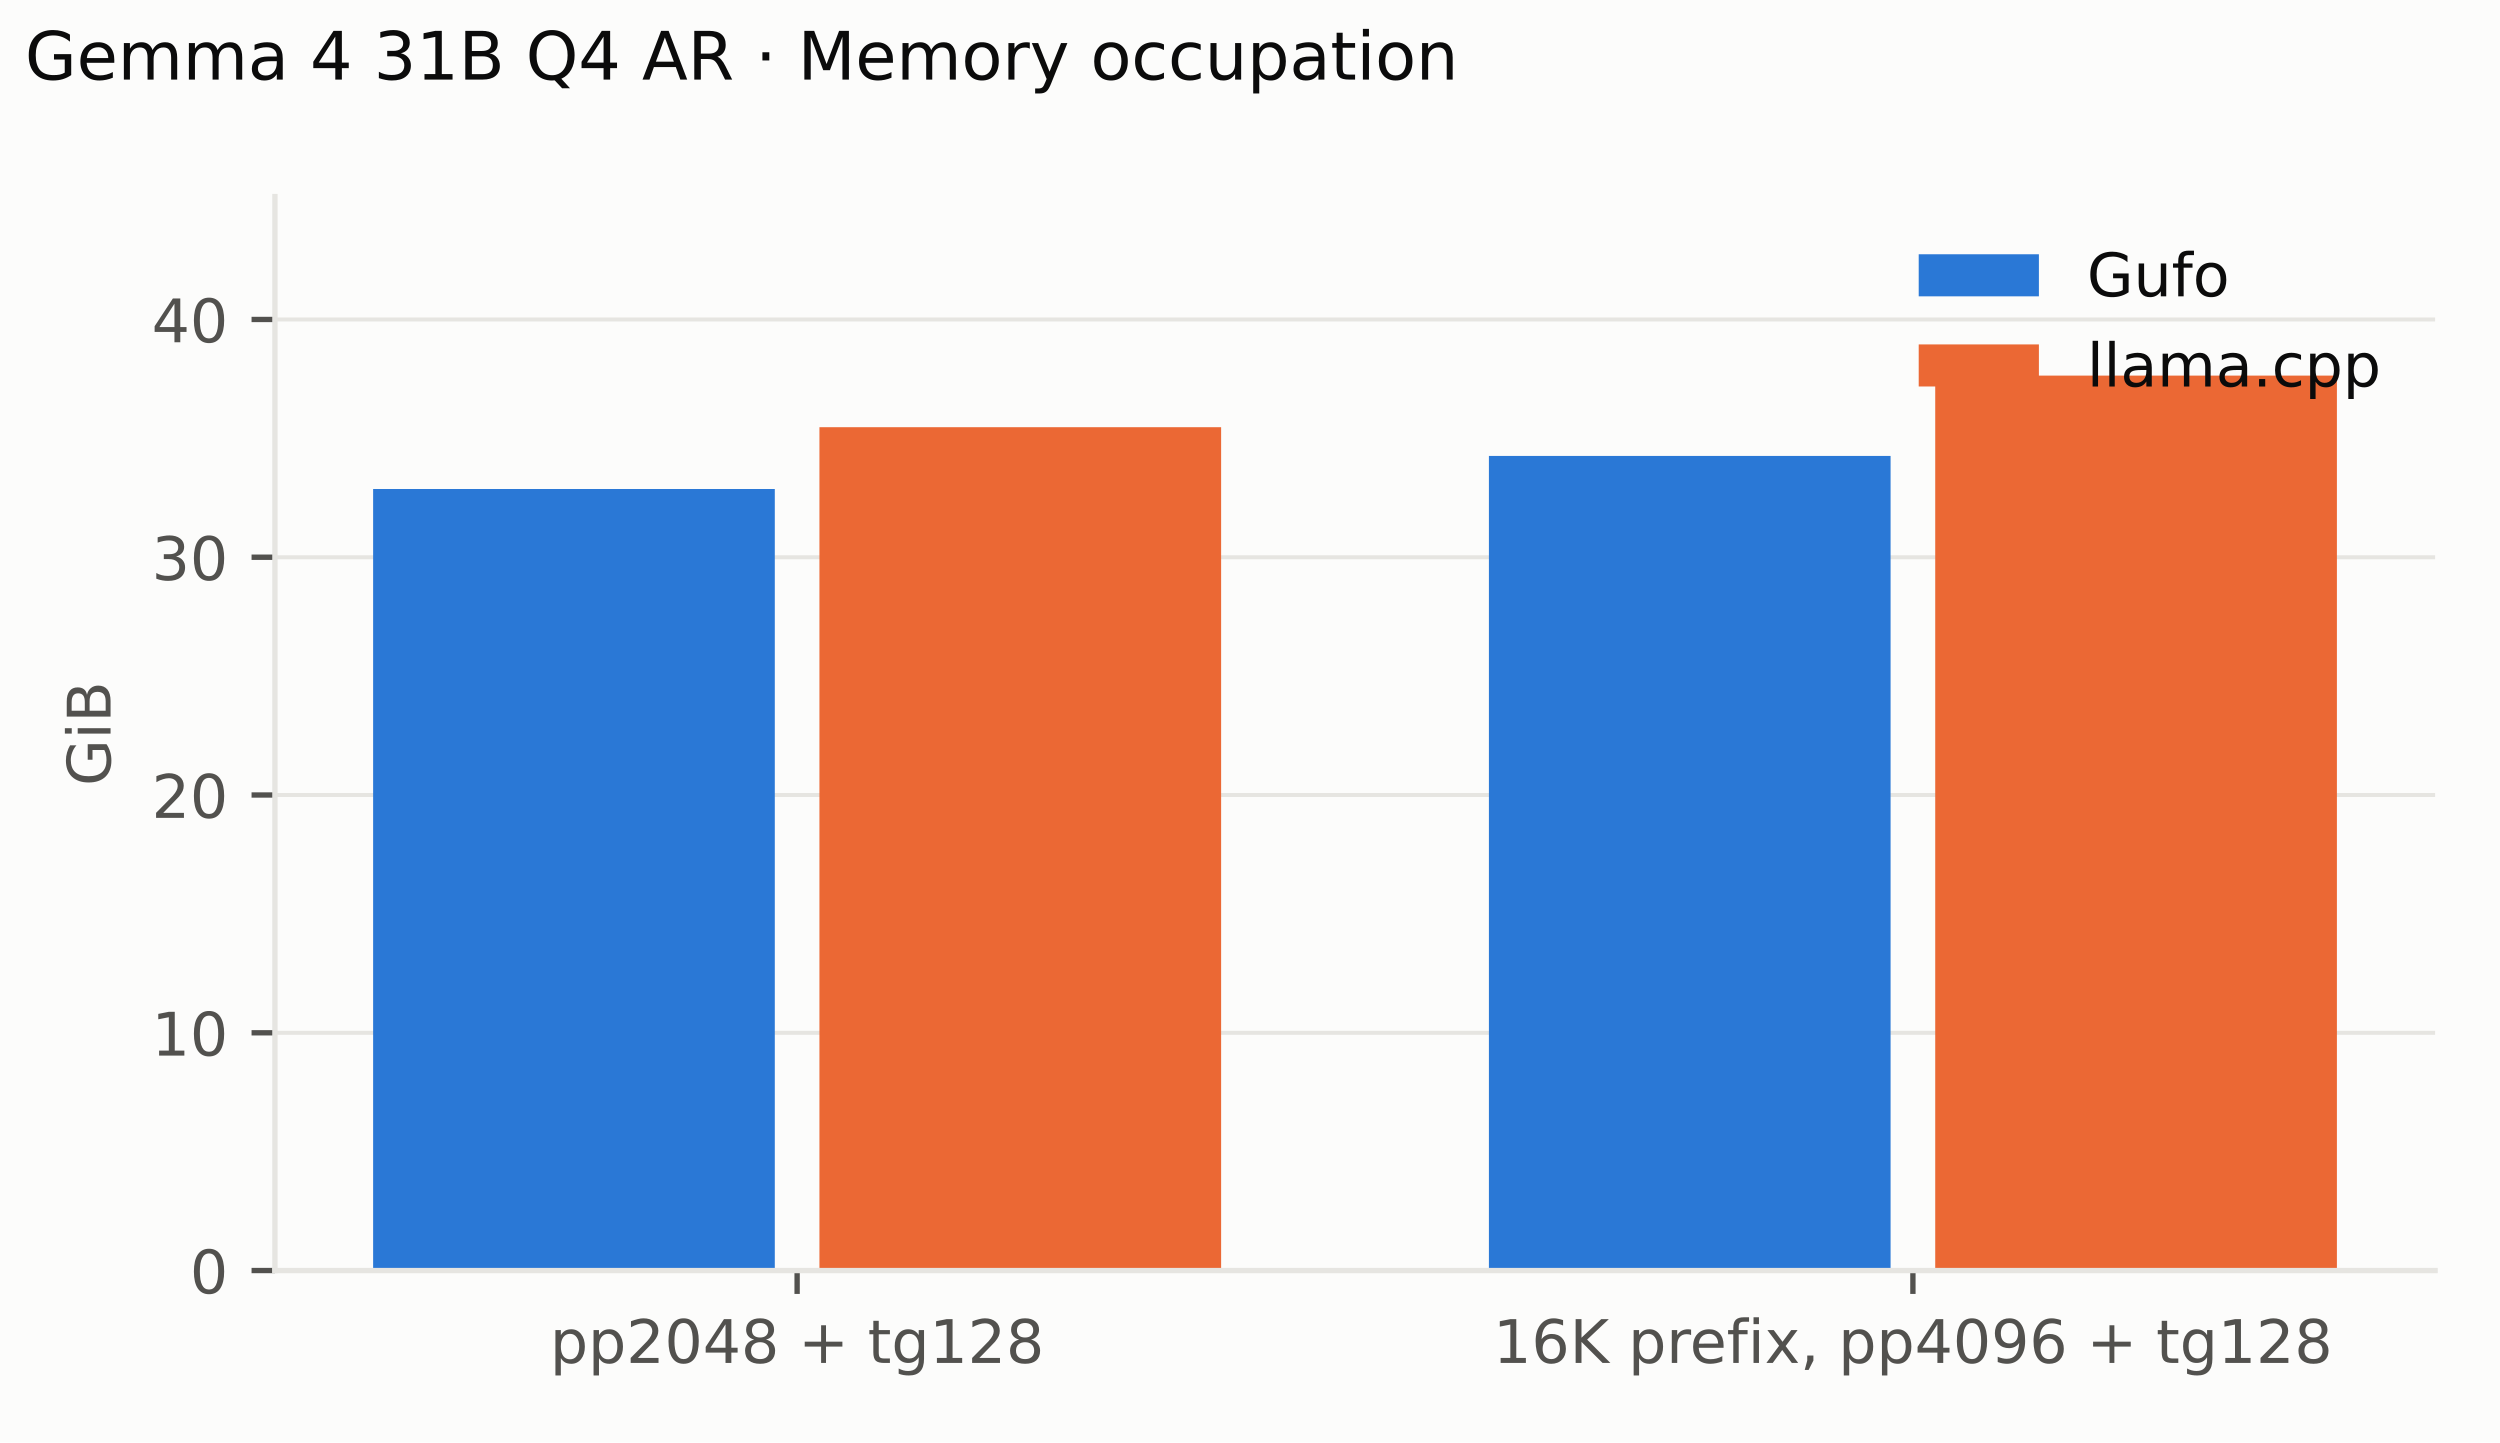
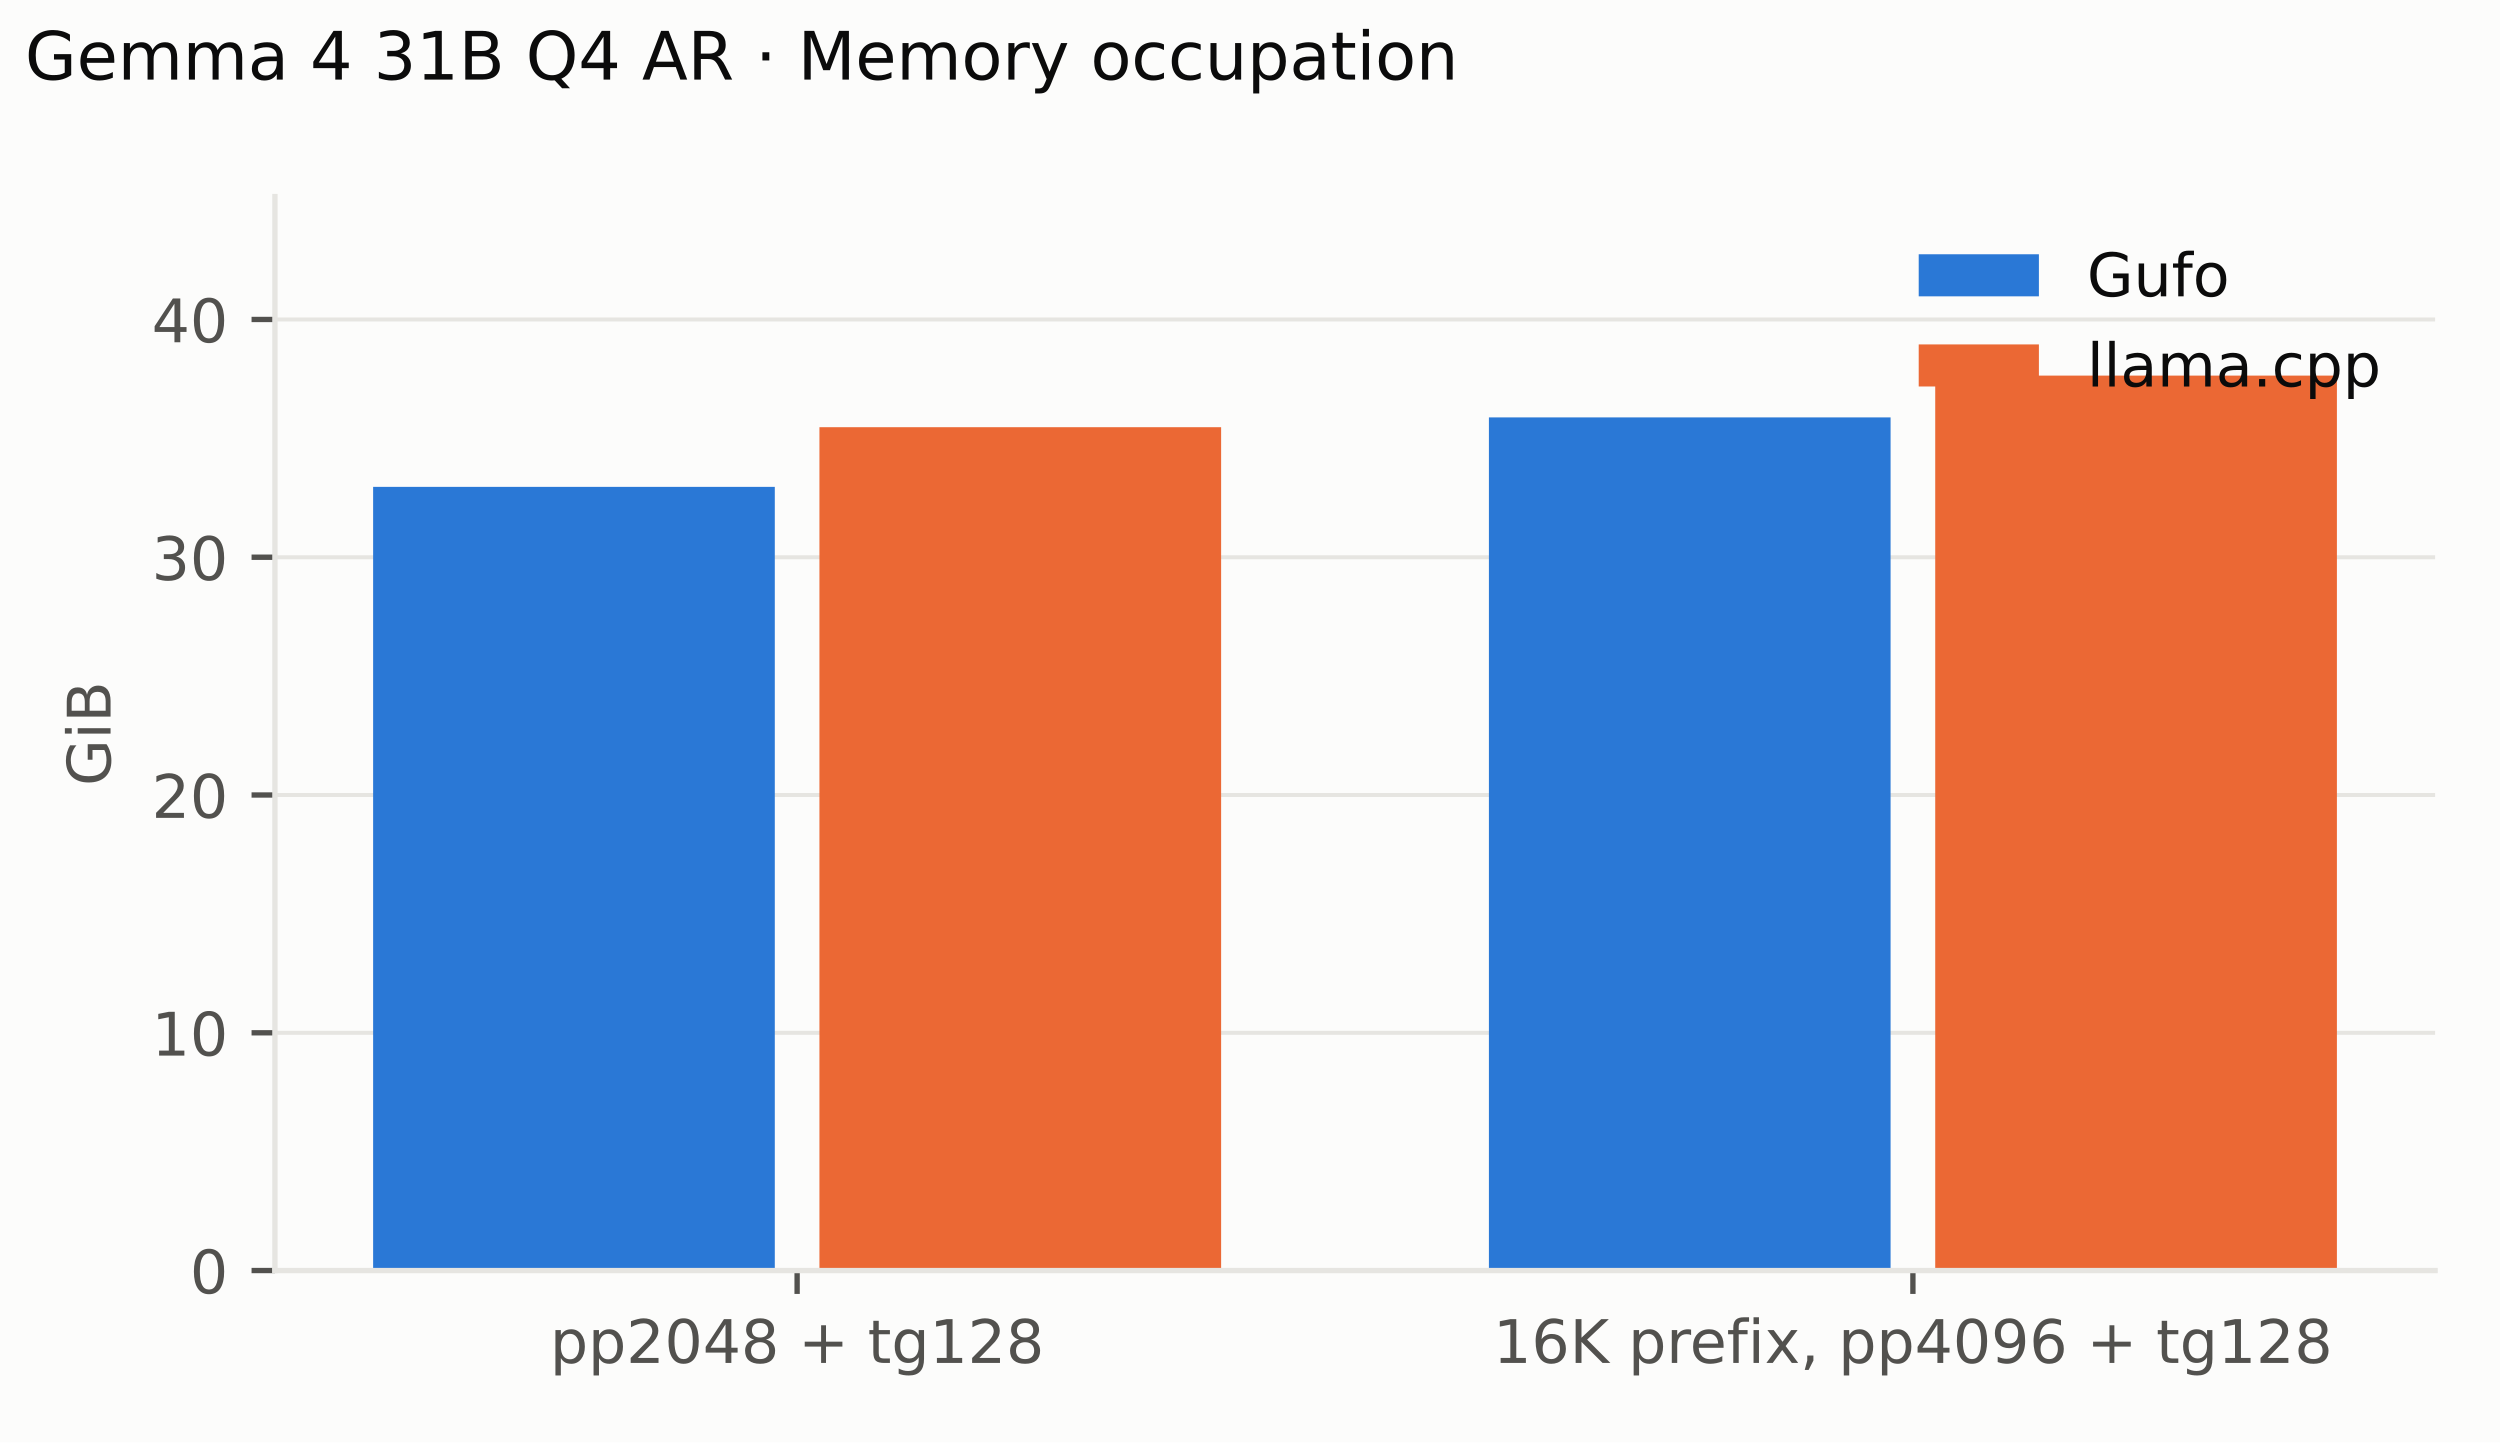
<svg xmlns="http://www.w3.org/2000/svg" xmlns:xlink="http://www.w3.org/1999/xlink" width="374.4pt" height="216pt" viewBox="0 0 374.4 216" version="1.1">
  <defs>
    <style type="text/css">*{stroke-linejoin: round; stroke-linecap: butt}</style>
  </defs>
  <g id="figure_1">
    <g id="patch_1">
      <path d="M 0 216 L 374.4 216 L 374.4 0 L 0 0 z " style="fill: #fcfcfb" />
    </g>
    <g id="axes_1">
      <g id="patch_2">
        <path d="M 41.173 190.279 L 364.68 190.279 L 364.68 29.441 L 41.173 29.441 z " style="fill: #fcfcfb" />
      </g>
      <g id="matplotlib.axis_1">
        <g id="xtick_1">
          <g id="line2d_1">
            <defs>
              <path id="m1ebf051f68" d="M 0 0 L 0 3.5 " style="stroke: #52514e; stroke-width: 0.8" />
            </defs>
            <g>
              <use xlink:href="#m1ebf051f68" x="119.376" y="190.279" style="fill: #52514e; stroke: #52514e; stroke-width: 0.8" />
            </g>
          </g>
          <g id="text_1">
            <text style="font-size: 9px; font-family: 'DejaVu Sans', 'Bitstream Vera Sans', 'Computer Modern Sans Serif', 'Lucida Grande', 'Verdana', 'Geneva', 'Lucid', 'Arial', 'Helvetica', 'Avant Garde', sans-serif; text-anchor: middle; fill: #52514e" x="119.376" y="204.117" transform="rotate(-0 119.3763 204.1172)">pp2048 + tg128</text>
          </g>
        </g>
        <g id="xtick_2">
          <g id="line2d_2">
            <g>
              <use xlink:href="#m1ebf051f68" x="286.477" y="190.279" style="fill: #52514e; stroke: #52514e; stroke-width: 0.8" />
            </g>
          </g>
          <g id="text_2">
            <text style="font-size: 9px; font-family: 'DejaVu Sans', 'Bitstream Vera Sans', 'Computer Modern Sans Serif', 'Lucida Grande', 'Verdana', 'Geneva', 'Lucid', 'Arial', 'Helvetica', 'Avant Garde', sans-serif; text-anchor: middle; fill: #52514e" x="286.477" y="204.118" transform="rotate(-0 286.4769 204.1179)">16K prefix, pp4096 + tg128</text>
          </g>
        </g>
      </g>
      <g id="matplotlib.axis_2">
        <g id="ytick_1">
          <g id="line2d_3">
            <path d="M 41.173 190.279 L 364.68 190.279 " clip-path="url(#pd96fb9d682)" style="fill: none; stroke: #e6e5e1; stroke-width: 0.6; stroke-linecap: square" />
          </g>
          <g id="line2d_4">
            <defs>
              <path id="m680e5b1e24" d="M 0 0 L -3.5 0 " style="stroke: #52514e; stroke-width: 0.8" />
            </defs>
            <g>
              <use xlink:href="#m680e5b1e24" x="41.173" y="190.279" style="fill: #52514e; stroke: #52514e; stroke-width: 0.8" />
            </g>
          </g>
          <g id="text_3">
            <text style="font-size: 9px; font-family: 'DejaVu Sans', 'Bitstream Vera Sans', 'Computer Modern Sans Serif', 'Lucida Grande', 'Verdana', 'Geneva', 'Lucid', 'Arial', 'Helvetica', 'Avant Garde', sans-serif; text-anchor: end; fill: #52514e" x="34.173" y="193.698" transform="rotate(-0 34.1732 193.6982)">0</text>
          </g>
        </g>
        <g id="ytick_2">
          <g id="line2d_5">
            <path d="M 41.173 154.67 L 364.68 154.67 " clip-path="url(#pd96fb9d682)" style="fill: none; stroke: #e6e5e1; stroke-width: 0.6; stroke-linecap: square" />
          </g>
          <g id="line2d_6">
            <g>
              <use xlink:href="#m680e5b1e24" x="41.173" y="154.67" style="fill: #52514e; stroke: #52514e; stroke-width: 0.8" />
            </g>
          </g>
          <g id="text_4">
            <text style="font-size: 9px; font-family: 'DejaVu Sans', 'Bitstream Vera Sans', 'Computer Modern Sans Serif', 'Lucida Grande', 'Verdana', 'Geneva', 'Lucid', 'Arial', 'Helvetica', 'Avant Garde', sans-serif; text-anchor: end; fill: #52514e" x="34.173" y="158.089" transform="rotate(-0 34.1732 158.0893)">10</text>
          </g>
        </g>
        <g id="ytick_3">
          <g id="line2d_7">
            <path d="M 41.173 119.061 L 364.68 119.061 " clip-path="url(#pd96fb9d682)" style="fill: none; stroke: #e6e5e1; stroke-width: 0.6; stroke-linecap: square" />
          </g>
          <g id="line2d_8">
            <g>
              <use xlink:href="#m680e5b1e24" x="41.173" y="119.061" style="fill: #52514e; stroke: #52514e; stroke-width: 0.8" />
            </g>
          </g>
          <g id="text_5">
            <text style="font-size: 9px; font-family: 'DejaVu Sans', 'Bitstream Vera Sans', 'Computer Modern Sans Serif', 'Lucida Grande', 'Verdana', 'Geneva', 'Lucid', 'Arial', 'Helvetica', 'Avant Garde', sans-serif; text-anchor: end; fill: #52514e" x="34.173" y="122.48" transform="rotate(-0 34.1732 122.4803)">20</text>
          </g>
        </g>
        <g id="ytick_4">
          <g id="line2d_9">
            <path d="M 41.173 83.452 L 364.68 83.452 " clip-path="url(#pd96fb9d682)" style="fill: none; stroke: #e6e5e1; stroke-width: 0.6; stroke-linecap: square" />
          </g>
          <g id="line2d_10">
            <g>
              <use xlink:href="#m680e5b1e24" x="41.173" y="83.452" style="fill: #52514e; stroke: #52514e; stroke-width: 0.8" />
            </g>
          </g>
          <g id="text_6">
            <text style="font-size: 9px; font-family: 'DejaVu Sans', 'Bitstream Vera Sans', 'Computer Modern Sans Serif', 'Lucida Grande', 'Verdana', 'Geneva', 'Lucid', 'Arial', 'Helvetica', 'Avant Garde', sans-serif; text-anchor: end; fill: #52514e" x="34.173" y="86.871" transform="rotate(-0 34.1732 86.87139)">30</text>
          </g>
        </g>
        <g id="ytick_5">
          <g id="line2d_11">
            <path d="M 41.173 47.843 L 364.68 47.843 " clip-path="url(#pd96fb9d682)" style="fill: none; stroke: #e6e5e1; stroke-width: 0.6; stroke-linecap: square" />
          </g>
          <g id="line2d_12">
            <g>
              <use xlink:href="#m680e5b1e24" x="41.173" y="47.843" style="fill: #52514e; stroke: #52514e; stroke-width: 0.8" />
            </g>
          </g>
          <g id="text_7">
            <text style="font-size: 9px; font-family: 'DejaVu Sans', 'Bitstream Vera Sans', 'Computer Modern Sans Serif', 'Lucida Grande', 'Verdana', 'Geneva', 'Lucid', 'Arial', 'Helvetica', 'Avant Garde', sans-serif; text-anchor: end; fill: #52514e" x="34.173" y="51.262" transform="rotate(-0 34.1732 51.26243)">40</text>
          </g>
        </g>
        <g id="text_8">
          <text style="font-size: 9px; font-family: 'DejaVu Sans', 'Bitstream Vera Sans', 'Computer Modern Sans Serif', 'Lucida Grande', 'Verdana', 'Geneva', 'Lucid', 'Arial', 'Helvetica', 'Avant Garde', sans-serif; text-anchor: middle; fill: #52514e" x="16.559" y="109.86" transform="rotate(-90 16.55859 109.86)">GiB</text>
        </g>
      </g>
      <g id="patch_3">
-         <path d="M 55.878 190.279 L 116.034 190.279 L 116.034 73.233 L 55.878 73.233 z " clip-path="url(#pd96fb9d682)" style="fill: #2a78d6" />
+         <path d="M 55.878 190.279 L 116.034 190.279 L 116.034 72.912 L 55.878 72.912 z " clip-path="url(#pd96fb9d682)" style="fill: #2a78d6" />
      </g>
      <g id="patch_4">
-         <path d="M 222.979 190.279 L 283.135 190.279 L 283.135 68.283 L 222.979 68.283 z " clip-path="url(#pd96fb9d682)" style="fill: #2a78d6" />
+         <path d="M 222.979 190.279 L 283.135 190.279 L 283.135 62.514 L 222.979 62.514 z " clip-path="url(#pd96fb9d682)" style="fill: #2a78d6" />
      </g>
      <g id="patch_5">
        <path d="M 122.718 190.279 L 182.875 190.279 L 182.875 63.974 L 122.718 63.974 z " clip-path="url(#pd96fb9d682)" style="fill: #eb6834" />
      </g>
      <g id="patch_6">
        <path d="M 289.819 190.279 L 349.975 190.279 L 349.975 56.247 L 289.819 56.247 z " clip-path="url(#pd96fb9d682)" style="fill: #eb6834" />
      </g>
      <g id="patch_7">
        <path d="M 41.173 190.279 L 41.173 29.441 " style="fill: none; stroke: #e6e5e1; stroke-width: 0.8; stroke-linejoin: miter; stroke-linecap: square" />
      </g>
      <g id="patch_8">
        <path d="M 41.173 190.279 L 364.68 190.279 " style="fill: none; stroke: #e6e5e1; stroke-width: 0.8; stroke-linejoin: miter; stroke-linecap: square" />
      </g>
      <g id="legend_1">
        <g id="patch_9">
          <path d="M 287.346 44.379 L 305.346 44.379 L 305.346 38.079 L 287.346 38.079 z " style="fill: #2a78d6" />
        </g>
        <g id="text_9">
          <text style="font-size: 9px; font-family: 'DejaVu Sans', 'Bitstream Vera Sans', 'Computer Modern Sans Serif', 'Lucida Grande', 'Verdana', 'Geneva', 'Lucid', 'Arial', 'Helvetica', 'Avant Garde', sans-serif; text-anchor: start; fill: #0b0b0b" x="312.546" y="44.379" transform="rotate(-0 312.5461 44.37938)">Gufo</text>
        </g>
        <g id="patch_10">
          <path d="M 287.346 57.88 L 305.346 57.88 L 305.346 51.58 L 287.346 51.58 z " style="fill: #eb6834" />
        </g>
        <g id="text_10">
          <text style="font-size: 9px; font-family: 'DejaVu Sans', 'Bitstream Vera Sans', 'Computer Modern Sans Serif', 'Lucida Grande', 'Verdana', 'Geneva', 'Lucid', 'Arial', 'Helvetica', 'Avant Garde', sans-serif; text-anchor: start; fill: #0b0b0b" x="312.546" y="57.88" transform="rotate(-0 312.5461 57.88008)">llama.cpp</text>
        </g>
      </g>
    </g>
    <g id="text_11">
      <text style="font-size: 10px; font-family: 'DejaVu Sans', 'Bitstream Vera Sans', 'Computer Modern Sans Serif', 'Lucida Grande', 'Verdana', 'Geneva', 'Lucid', 'Arial', 'Helvetica', 'Avant Garde', sans-serif; text-anchor: start; fill: #0b0b0b" x="3.744" y="11.918" transform="rotate(-0 3.744 11.91844)">Gemma 4 31B Q4 AR · Memory occupation</text>
    </g>
  </g>
  <defs>
    <clipPath id="pd96fb9d682">
      <rect x="41.173" y="29.441" width="323.507" height="160.839" />
    </clipPath>
  </defs>
</svg>
